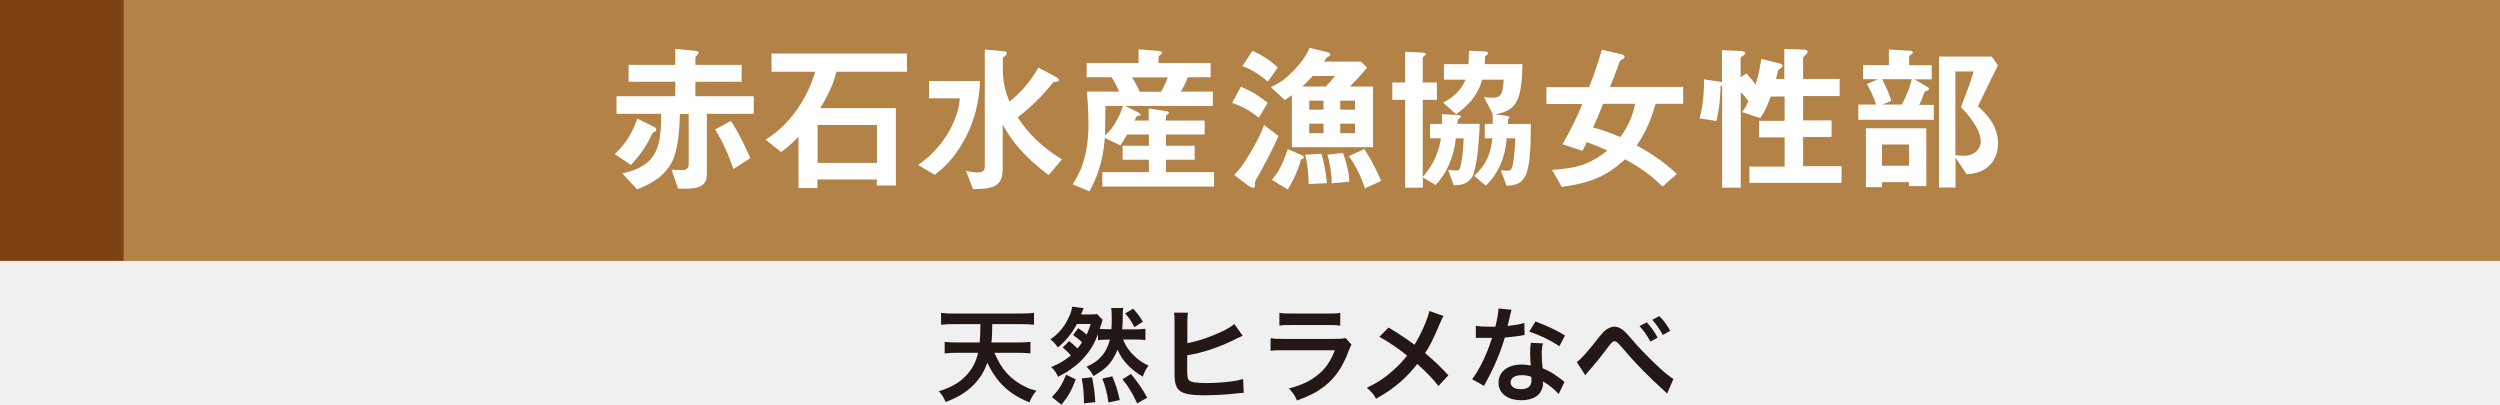
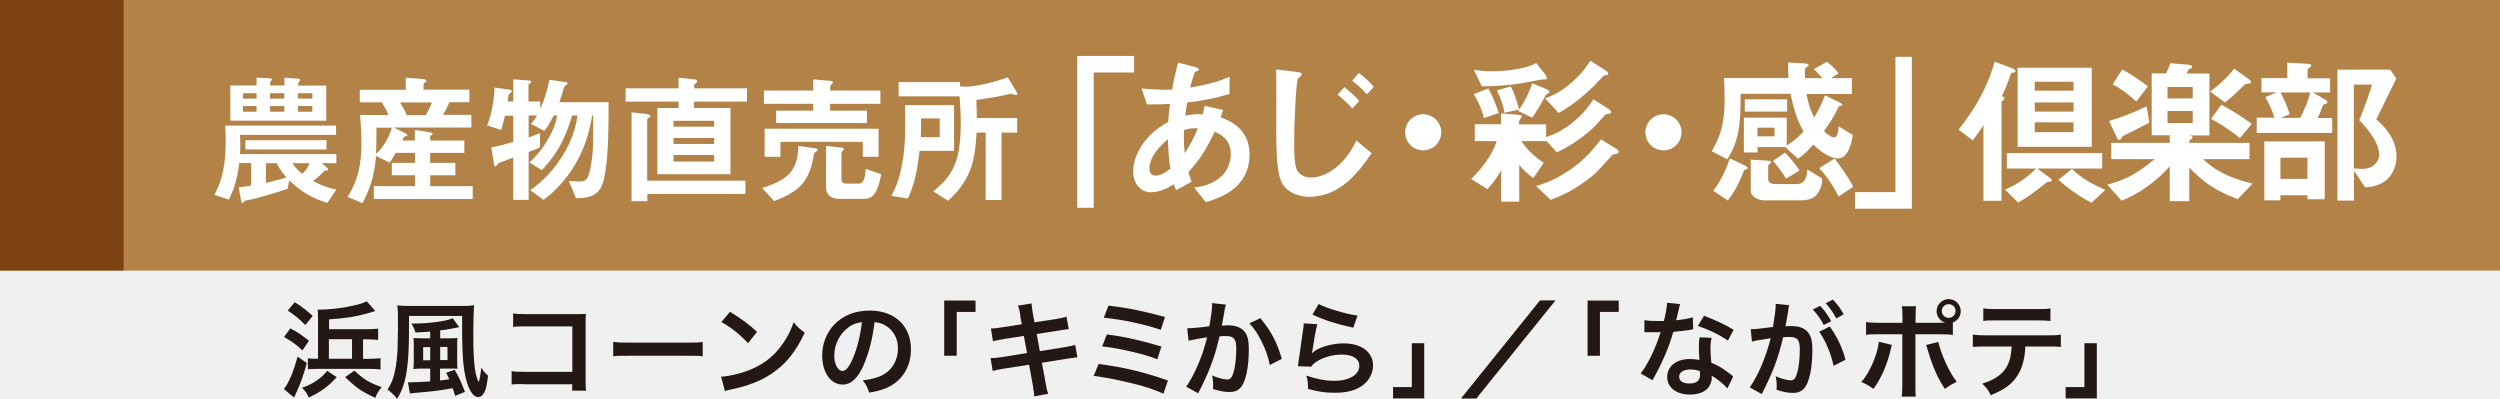
- <svg xmlns="http://www.w3.org/2000/svg" viewBox="0 0 167.6 27.13">
+ <svg xmlns="http://www.w3.org/2000/svg" viewBox="0 0 167.6 26.73">
  <defs>
    <style>
      .cls-1, .cls-2 {
        fill: #b28247;
      }

      .cls-3 {
        isolation: isolate;
      }

      .cls-4 {
        fill: #231815;
      }

      .cls-5 {
        fill: #fff;
      }

      .cls-2 {
        mix-blend-mode: multiply;
      }
    </style>
  </defs>
  <g class="cls-3">
    <g id="_レイヤー_2" data-name="レイヤー 2">
-       <g id="_テキスト1" data-name="テキスト1">
+       <g id="_レイヤー_1-2" data-name="レイヤー 1">
        <g>
          <g>
-             <rect class="cls-1" width="167.6" height="17.49" />
-             <rect class="cls-2" width="8.29" height="17.49" />
+             <rect class="cls-1" width="167.6" height="18.14" />
+             <rect class="cls-2" width="8.29" height="18.14" />
          </g>
          <g>
-             <path class="cls-4" d="M66.66,23.65c.3.65.53,1.04.86,1.39.35.38.8.7,1.28.92.22.11.36.15.68.23-.23.29-.33.45-.47.78-1.35-.53-2.21-1.35-2.82-2.66-.22.64-.53,1.12-1.01,1.58-.49.46-.97.75-1.78,1.06-.15-.33-.27-.52-.46-.72.94-.3,1.49-.64,1.96-1.2.34-.41.54-.81.67-1.38h-1.36c-.31,0-.6.01-.88.04v-.77c.25.03.53.04.88.04h1.47q.04-.46.05-1.23h-1.74c-.36,0-.65.01-.9.04v-.8c.23.04.55.05.9.05h4.42c.34,0,.66-.01.91-.05v.8c-.27-.03-.54-.04-.9-.04h-1.9c-.01.74-.01.86-.05,1.23h1.71c.34,0,.63-.01.9-.04v.77c-.29-.03-.56-.04-.89-.04h-1.53Z" />
-             <path class="cls-4" d="M71.66,22.85c.2.15.39.32.57.51.13-.15.19-.23.31-.41-.17-.17-.34-.3-.6-.49l.34-.46c.23.15.37.25.57.43.11-.22.16-.36.27-.71h-.92c-.33.62-.79,1.18-1.28,1.57-.16-.23-.29-.37-.5-.54.55-.38.93-.83,1.22-1.45.14-.29.2-.48.24-.74l.77.1c-.03.06-.04.08-.06.14q-.02.06-.06.15s0,.01-.05.13h.56c.22,0,.37,0,.5-.03l.38.39q-.04.1-.08.27c-.03.07-.06.17-.12.34.17.01.34.02.57.02h.22c.02-.29.02-.44.02-.72,0-.39,0-.5-.04-.7h.81c-.03.17-.03.25-.03.62,0,.23-.01.46-.04.81h.83c.3,0,.53-.01.73-.04v.76c-.22-.03-.43-.04-.73-.04h-.77c.18.45.4.77.77,1.12.31.29.52.43.94.63-.18.24-.26.39-.39.74-.82-.48-1.39-1.09-1.69-1.81-.15.37-.36.74-.58.99-.24.27-.56.51-1.04.78-.11-.23-.23-.39-.46-.62.52-.24.8-.45,1.09-.8.21-.27.37-.61.48-1.02h-.12c-.34,0-.44,0-.68.04v-.41c-.27.73-.6,1.23-1.12,1.77-.2.21-.52.46-.83.68-.18.12-.34.2-.73.41-.11-.26-.22-.43-.46-.65.62-.27.9-.44,1.32-.78-.15-.18-.37-.4-.55-.53l.43-.43ZM70.52,26.62c.46-.48.7-.86.95-1.5l.65.31c-.3.79-.5,1.13-.96,1.7l-.64-.51ZM72.67,27.04c-.01-.71-.05-1.14-.15-1.67l.69-.08c.12.6.17.92.22,1.67l-.76.08ZM74.31,26.98c-.09-.63-.2-1.06-.41-1.6l.67-.15c.24.58.36.95.5,1.59l-.76.16ZM76.24,27.05c-.35-.74-.55-1.08-.99-1.62l.57-.36c.54.67.76.99,1.09,1.59l-.68.39ZM75.98,20.7c.25.29.48.58.64.87l-.57.36c-.21-.41-.32-.57-.62-.92l.55-.32Z" />
-             <path class="cls-4" d="M79.59,23.01c.71-.14,1.38-.36,2.12-.69.52-.23.82-.41,1.04-.6l.56.79c-.14.06-.15.07-.33.15-.63.33-1.34.62-2,.83-.51.15-.69.2-1.39.33v.9s0,.01,0,.02v.1c0,.41.03.57.13.66.12.13.52.18,1.2.18.47,0,1.11-.04,1.62-.11.34-.04.49-.08.8-.16l.04.93c-.14,0-.19,0-.69.06-.56.06-1.44.1-1.96.1-.88,0-1.36-.09-1.63-.3-.2-.15-.3-.37-.34-.71-.01-.12-.02-.24-.02-.64v-3.25c0-.36,0-.46-.04-.64h.94c-.03.18-.04.33-.04.65v1.41Z" />
-             <path class="cls-4" d="M90.61,23.09c-.07.13-.11.22-.2.44-.37,1.03-.9,1.81-1.62,2.37-.5.38-.95.62-1.84.95-.15-.35-.24-.47-.54-.81.85-.22,1.41-.48,1.95-.92.52-.43.82-.86,1.13-1.64h-3.41c-.47,0-.64,0-.9.04v-.85c.27.04.42.05.91.05h3.33c.43,0,.57-.01.79-.06l.4.45ZM85.77,20.97c.23.04.38.05.82.05h2.44c.44,0,.59,0,.82-.05v.86c-.22-.03-.35-.04-.8-.04h-2.47c-.46,0-.59,0-.81.04v-.86Z" />
-             <path class="cls-4" d="M96.77,21.19c-.08.13-.11.19-.24.5-.44,1.04-.71,1.58-.99,1.98.59.5.95.84,1.56,1.49l-.67.72c-.36-.48-.78-.91-1.42-1.48-.3.4-.66.79-1.09,1.17-.5.44-.95.76-1.67,1.16-.19-.34-.3-.46-.62-.73.78-.38,1.26-.71,1.81-1.21.34-.3.62-.6.89-.95-.56-.46-1.23-.92-1.86-1.26l.62-.62c.51.3.81.5,1.16.74q.53.38.58.41c.45-.74.9-1.75.99-2.26l.95.33Z" />
-             <path class="cls-4" d="M101.33,20.76q-.04.13-.11.47c-.04.17-.07.31-.15.62.48-.05.85-.11,1.12-.2l.02.81c-.08,0-.09,0-.22.04-.25.04-.68.09-1.11.13-.2.7-.46,1.37-.77,2.03-.16.34-.22.47-.49.96q-.09.17-.13.25l-.8-.45c.24-.32.44-.64.68-1.12.27-.56.39-.85.66-1.65-.32,0-.36,0-.44,0-.09,0-.13,0-.28,0h-.37v-.81c.25.05.52.06.95.06.08,0,.2,0,.36,0,.12-.5.2-.92.21-1.22l.9.09ZM104.5,26.43c-.25-.3-.66-.63-1.07-.87,0,.06.02.11.02.14,0,.26-.12.56-.3.74-.24.25-.66.39-1.16.39-.92,0-1.53-.46-1.53-1.18s.62-1.21,1.51-1.21c.21,0,.36.01.65.06-.02-.32-.04-.6-.04-.81,0-.27.01-.48.05-.71l.81.04c-.07.26-.08.42-.08.71s.01.56.06.96c.51.22.58.26,1.11.64.11.07.13.1.25.19q.05.06.1.1l-.38.78ZM102.02,25.15c-.46,0-.75.19-.75.48s.25.46.69.46c.48,0,.71-.2.71-.59,0-.07-.01-.24-.01-.24-.25-.08-.41-.11-.63-.11ZM104.54,23.21c-.61-.41-1.23-.71-2.02-.98l.42-.68c.83.32,1.35.56,1.98.94l-.38.72Z" />
-             <path class="cls-4" d="M105.71,24.27c.29-.2.72-.68,1.53-1.72.18-.22.3-.35.43-.44.19-.14.38-.21.56-.21.21,0,.42.09.63.27.1.08.25.25.47.5.87,1.04,2.45,2.56,2.86,2.73l-.43.99c-.07-.08-.08-.1-.2-.2-.99-.89-1.93-1.84-2.72-2.78-.43-.5-.48-.53-.61-.53-.11,0-.18.06-.42.38-.54.72-.92,1.19-1.38,1.7-.08.1-.09.1-.15.2l-.57-.88ZM110.4,21.61c.3.33.5.6.73,1.03l-.49.26c-.23-.43-.43-.71-.73-1.04l.49-.25ZM111.48,22.46c-.21-.38-.44-.71-.71-1.02l.47-.25c.32.32.51.59.73.99l-.48.27Z" />
+             <path class="cls-4" d="M20.57,24.34c-.22.8-.41,1.32-.65,1.86-.08.16-.12.26-.13.29q-.05.09-.08.16l-.68-.57c.32-.38.64-1.14.92-2.17l.63.43ZM19.46,22.01c.59.32.69.4,1.25.83l-.43.65c-.5-.45-.69-.58-1.24-.9l.43-.58ZM19.76,20.26c.51.32.77.53,1.2.92l-.49.61c-.44-.44-.71-.66-1.18-.97l.47-.56ZM22.58,25.28c-.65.69-1.01.95-1.88,1.37-.13-.29-.22-.42-.45-.65.48-.18.69-.29,1-.5.28-.2.43-.34.69-.64l.64.43ZM24.77,24.05c.33,0,.55-.01.74-.04v.76c-.19-.03-.43-.04-.74-.04h-3.48c-.26,0-.46,0-.65.03v-.74c.18.03.34.03.55.03h.13v-2.52c0-.39,0-.59-.03-.77h.1c.65,0,1.57-.1,2.28-.27.43-.09.69-.18.92-.29l.57.65c-.08.03-.39.12-.49.15-.87.24-1.52.34-2.61.41v.66h2.54c.32,0,.57-.01.75-.04v.76c-.27-.03-.4-.04-.75-.04h-.26v1.31h.43ZM23.6,22.74h-1.55v1.31h1.55v-1.31ZM23.76,24.85c.34.31.5.45.8.64.33.2.55.29,1.03.46-.23.29-.31.41-.43.72-.9-.41-1.27-.66-2.02-1.39l.62-.43Z" />
+             <path class="cls-4" d="M27.42,21.87c0,1.29-.03,2-.11,2.67-.12.99-.31,1.59-.69,2.2-.1-.15-.12-.17-.29-.33-.21-.2-.22-.2-.35-.29.27-.41.4-.76.51-1.3.08-.39.13-.85.16-1.3,0-.2.03-1.18.03-1.55,0-.99,0-1.23-.05-1.5.24.03.47.04.83.04h3.53c.35,0,.58-.01.8-.04-.04.36-.06,1.07-.06,1.91,0,1.13.04,1.93.12,2.42.07.4.15.67.24.82.08-.23.13-.5.17-.97.17.25.27.38.46.53-.07.6-.13.88-.24,1.1-.11.23-.25.34-.42.34-.22,0-.41-.18-.59-.55-.2-.42-.33-.97-.41-1.74-.05-.53-.08-1.41-.08-2.25q0-.28,0-.9h-3.56v.69ZM28.84,22.23c-.39.03-.55.04-.99.06-.07-.25-.14-.4-.27-.6h.14c1.06,0,2.3-.17,2.63-.36l.44.61s-.04,0-.09.01c-.03,0-.22.04-.59.11-.17.04-.22.04-.6.09v.53h.62c.27,0,.42,0,.54-.02-.02.15-.02.24-.02.53v1.05c0,.25,0,.37.02.48-.13-.01-.21-.01-.46-.01h-.71v.8c.2-.02.31-.04.62-.08q-.03-.07-.09-.2c-.05-.11-.07-.15-.12-.24l.57-.2c.27.46.44.82.69,1.48l-.66.27c-.07-.25-.11-.38-.17-.52-.68.14-1.24.21-2.3.3-.27.02-.46.04-.56.06l-.13-.75c.06,0,.12,0,.19,0,.25,0,.83-.03,1.3-.06v-.86h-.57c-.17,0-.32,0-.56.03.02-.17.03-.33.03-.55v-.99c0-.22,0-.38-.02-.54.13.01.29.02.55.02h.57v-.46ZM28.37,23.27v.88h.47v-.88h-.47ZM30,24.14v-.88h-.49v.88h.49Z" />
+             <path class="cls-4" d="M35.16,25.75c-.48,0-.65,0-.86.03v-.9c.26.04.38.05.88.05h3.19v-3.05h-3.07c-.5,0-.64,0-.9.04v-.91c.26.04.39.05.9.05h3.37q.36,0,.61-.01c-.02.19-.02.26-.02.58v3.84c0,.35,0,.55.04.72h-.94v-.43h-3.19Z" />
+             <path class="cls-4" d="M41.12,22.92c.31.04.44.05,1.13.05h3.73c.69,0,.83,0,1.13-.05v.97c-.28-.04-.36-.04-1.14-.04h-3.72c-.79,0-.86,0-1.14.04v-.97Z" />
+             <path class="cls-4" d="M48.35,25.25c.6-.03,1.44-.24,2.07-.52.88-.38,1.53-.92,2.08-1.72.31-.45.5-.83.71-1.4.27.33.38.43.74.69-.6,1.28-1.26,2.11-2.22,2.75-.71.48-1.58.82-2.67,1.05-.28.06-.3.06-.46.12l-.26-.97ZM48.94,20.9c.83.52,1.27.84,1.81,1.35l-.6.76c-.56-.6-1.13-1.06-1.79-1.42l.58-.69Z" />
+             <path class="cls-4" d="M57.91,24.46c-.4.9-.85,1.32-1.42,1.32-.8,0-1.37-.81-1.37-1.94,0-.77.27-1.49.77-2.04.59-.64,1.42-.98,2.41-.98,1.68,0,2.77,1.02,2.77,2.6,0,1.21-.63,2.18-1.7,2.61-.34.14-.61.21-1.1.29-.12-.37-.2-.53-.43-.82.64-.08,1.06-.2,1.39-.39.61-.34.97-1,.97-1.75,0-.67-.3-1.22-.86-1.55-.22-.13-.4-.18-.71-.21-.13,1.1-.38,2.07-.73,2.86ZM56.88,21.95c-.59.42-.95,1.14-.95,1.89,0,.57.24,1.03.55,1.03.23,0,.47-.29.72-.9.27-.63.5-1.58.58-2.37-.36.04-.62.14-.9.34Z" />
+             <path class="cls-4" d="M63.3,23.86v-3.71h2.1v.76h-1.26v2.94h-.83Z" />
+             <path class="cls-4" d="M68.41,21.15c-.06-.34-.09-.46-.17-.66l.92-.15c0,.18.04.39.08.66l.11.61,1.48-.23c.34-.06.49-.09.67-.15l.15.84q-.19.01-.67.09l-1.48.23.21,1.15,1.64-.26c.29-.05.54-.1.73-.16l.15.84c-.15,0-.17,0-.32.04-.04,0-.08,0-.11.01-.05,0-.14.02-.28.04l-1.67.27.25,1.36c.08.46.09.48.17.72l-.94.17c0-.21-.04-.41-.09-.74l-.25-1.38-1.73.27c-.34.06-.46.08-.71.15l-.14-.86c.24,0,.44-.02.74-.07l1.7-.27-.21-1.15-1.3.2c-.32.06-.58.1-.77.16l-.14-.86c.25,0,.48-.03.77-.08l1.3-.2-.11-.6Z" />
+             <path class="cls-4" d="M73.65,24.4c1.7.22,3.02.54,4.65,1.11l-.3.88c-.73-.32-1.37-.53-2.48-.78-.86-.2-1.44-.31-2.2-.41l.33-.8ZM74.21,22.42c1.12.14,2.24.39,3.65.81l-.27.86c-.55-.22-1.05-.36-1.93-.56-.6-.14-1.05-.22-1.77-.31l.32-.81ZM74.31,20.49c1.35.16,2.23.34,3.79.76l-.28.86c-1.16-.39-2.59-.69-3.82-.81l.31-.81Z" />
+             <path class="cls-4" d="M82.18,20.44c-.02.06-.04.14-.06.22-.01.09-.02.13-.04.24q-.02.15-.12.67c-.03.15-.03.17-.05.26.2-.01.3-.02.44-.02.46,0,.8.13,1.04.37.24.27.33.6.33,1.24,0,1.21-.2,2.16-.54,2.55-.2.23-.41.31-.78.31-.32,0-.61-.06-1.08-.2,0-.14.01-.24.01-.31,0-.18-.01-.32-.07-.6.38.17.78.27,1.02.27.2,0,.31-.13.42-.48.11-.36.18-1,.18-1.6,0-.64-.16-.83-.71-.83-.14,0-.24,0-.41.02-.21.85-.27,1.06-.43,1.52-.24.7-.43,1.15-.84,1.97q-.04.07-.11.21s-.02.05-.05.12l-.81-.45c.21-.28.49-.78.73-1.32.3-.69.4-.98.68-1.98-.36.04-1.02.16-1.25.22l-.09-.83c.26,0,1.11-.08,1.49-.14.13-.76.18-1.18.18-1.42v-.13l.91.1ZM84.49,21.33c.7.82,1.14,1.65,1.44,2.73l-.8.41c-.13-.6-.29-1.06-.56-1.59-.25-.52-.48-.84-.81-1.2l.72-.35Z" />
+             <path class="cls-4" d="M88.31,21.75c-.11.39-.22,1.04-.32,1.72q-.01.1-.04.2h.01c.41-.38,1.28-.65,2.12-.65,1.19,0,1.97.59,1.97,1.48,0,.51-.27,1.03-.72,1.35-.46.33-1.04.48-1.85.48-.6,0-.99-.05-1.79-.25,0-.43-.02-.57-.11-.9.69.24,1.29.35,1.88.35.99,0,1.67-.41,1.67-1.01,0-.47-.44-.75-1.18-.75-.62,0-1.28.19-1.74.51-.13.09-.17.13-.32.3l-.88-.03c.02-.13.02-.15.06-.42.06-.43.17-1.21.29-2.04.03-.17.04-.25.04-.41l.88.05ZM88.4,20.38c.48.27,1.82.67,2.61.78l-.29.81c-1.2-.27-1.93-.5-2.73-.88l.41-.71Z" />
+             <path class="cls-4" d="M95.48,23v3.71h-2.09v-.76h1.26v-2.94h.83Z" />
+             <path class="cls-4" d="M104.28,20.14l-5.31,6.58h-1.03l5.3-6.58h1.04Z" />
+             <path class="cls-4" d="M106.43,23.86v-3.71h2.09v.76h-1.26v2.94h-.83Z" />
+             <path class="cls-4" d="M112.63,20.38q-.04.13-.11.47c-.04.17-.07.31-.15.62.48-.05.85-.11,1.12-.2l.02.81c-.08,0-.09,0-.22.04-.25.04-.68.09-1.11.13-.2.7-.46,1.37-.77,2.03-.16.34-.22.47-.49.96q-.09.17-.13.25l-.8-.45c.24-.32.44-.64.68-1.12.27-.56.39-.85.66-1.65-.32,0-.36,0-.44,0-.09,0-.13,0-.28,0h-.37v-.81c.25.05.52.06.95.06.08,0,.2,0,.36,0,.12-.5.2-.92.21-1.22l.9.09ZM115.81,26.05c-.25-.3-.66-.63-1.07-.87,0,.06.02.11.02.14,0,.26-.12.56-.3.74-.24.25-.66.39-1.16.39-.92,0-1.53-.46-1.53-1.18s.62-1.2,1.51-1.2c.21,0,.36.01.65.06-.02-.32-.04-.6-.04-.81,0-.27.01-.48.05-.71l.81.04c-.07.26-.08.42-.08.71s.01.56.06.96c.51.22.58.26,1.11.64.11.07.13.1.25.19q.05.06.1.1l-.38.78ZM113.32,24.77c-.46,0-.75.19-.75.48s.25.46.69.46c.48,0,.71-.2.71-.59,0-.07-.01-.24-.01-.24-.25-.08-.41-.11-.63-.11ZM115.84,22.83c-.61-.41-1.23-.71-2.02-.98l.42-.68c.83.32,1.35.56,1.98.94l-.38.72Z" />
+             <path class="cls-4" d="M119.89,20.79c-.04.2-.08.49-.15.87q-.02.12-.04.21c.21,0,.31-.01.43-.01.46,0,.81.13,1.04.37.24.27.33.6.33,1.24,0,1.2-.2,2.16-.54,2.55-.2.23-.41.32-.78.32-.32,0-.61-.06-1.08-.21,0-.13.01-.24.01-.31,0-.18-.01-.32-.07-.6.38.17.78.28,1.02.28.2,0,.31-.13.42-.48.11-.36.18-1,.18-1.6,0-.64-.16-.83-.7-.83-.15,0-.26,0-.42.02-.34,1.44-.66,2.28-1.43,3.81l-.81-.45c.54-.74,1.08-2,1.41-3.3q-.11.01-.33.06l-.64.1c-.11.02-.19.04-.29.07l-.08-.83c.31,0,.68-.04,1.49-.15.13-.78.18-1.18.18-1.42v-.13l.91.09c-.02.06-.04.15-.05.22l-.02.09ZM122.02,20.5c.31.33.5.6.74,1.03l-.49.26c-.23-.43-.43-.71-.74-1.04l.49-.25ZM122.67,21.89c.48.67.85,1.42,1.05,2.23l-.8.4c-.14-.74-.57-1.76-.96-2.28l.71-.35ZM123.11,21.35c-.21-.39-.44-.71-.71-1.02l.47-.25c.31.32.51.59.73.99l-.48.27Z" />
+             <path class="cls-4" d="M126.83,23.13s-.02.08-.03.1c0,.01-.01.06-.03.12-.22,1.03-.66,2.04-1.18,2.72-.33-.24-.48-.32-.81-.46.54-.58,1.09-1.83,1.18-2.7l.86.21ZM130.02,21.63c.15,0,.22,0,.38,0-.34-.11-.57-.41-.57-.77,0-.44.37-.81.81-.81s.81.36.81.81c0,.34-.21.64-.53.76v.83c-.23-.03-.34-.04-.89-.04h-1.62v3.4c0,.38,0,.6.03.78h-.95c.03-.19.04-.4.04-.79v-3.39h-1.55c-.54,0-.65,0-.88.04v-.86c.25.04.38.05.9.05h1.54v-.39c0-.4-.01-.55-.04-.72h.95c-.02.19-.03.29-.03.74v.37h1.6ZM129.94,22.92c.22.91.78,2.12,1.24,2.67-.36.18-.49.26-.8.48-.51-.78-.82-1.51-1.15-2.62-.06-.19-.06-.22-.11-.32l.83-.21ZM130.18,20.85c0,.25.2.46.46.46s.46-.21.46-.46-.2-.46-.46-.46-.46.2-.46.46Z" />
+             <path class="cls-4" d="M135.78,23.23c-.04.81-.19,1.39-.49,1.88-.37.62-.88,1-1.83,1.38-.18-.36-.27-.48-.57-.77.84-.26,1.37-.63,1.66-1.17.18-.32.29-.78.31-1.32h-1.71c-.48,0-.64,0-.89.03v-.83c.27.04.42.05.9.05h4.1c.48,0,.64,0,.9-.05v.83c-.25-.03-.41-.03-.89-.03h-1.5ZM132.97,20.67c.26.04.4.05.9.05h2.69c.51,0,.64,0,.9-.05v.85c-.23-.03-.4-.04-.89-.04h-2.72c-.49,0-.66,0-.89.04v-.85Z" />
+             <path class="cls-4" d="M140.57,23v3.71h-2.09v-.76h1.26v-2.94h.83Z" />
          </g>
          <g>
-             <path class="cls-5" d="M43.87,8.84c-.12.06-.13.09-.15.12-.39.87-.88,1.52-1.42,2.1l-1.09-.73c.85-.78,1.24-1.61,1.52-2.37l1.13.55c.06.03.14.09.14.17,0,.08-.05.13-.13.16ZM47.39,7.64v4.03c0,.72-.42.98-1.44.98h-.49l-.44-1.28c.36.03.61.04.72.04.24,0,.43-.13.43-.38v-3.39h-.59c-.02.78-.08,2.07-.41,2.94-.41,1.07-1.39,1.73-2.47,2.11l-.98-1.07c2.48-.52,2.58-1.95,2.61-3.99h-3v-1.18h3.94v-.97h-3.13v-1.13h3.13v-1.07l1.31.12c.2.02.25.06.25.13,0,.05-.02.09-.05.12-.09.09-.16.16-.16.21v.49h3.1v1.13h-3.1v.97h3.91v1.18h-3.15ZM49.17,11.33c-.37-1.07-.73-1.84-1.23-2.65l1.06-.57c.52.79.93,1.63,1.3,2.49l-1.13.73Z" />
-             <path class="cls-5" d="M56.07,4.83c-.13.5-.31,1.14-1.08,2.42h5.07v5.19h-1.28v-.41h-3.98v.58h-1.27v-3.45c-.52.55-.84.8-1.17,1.03l-1.04-.83c1.63-.97,2.81-2.77,3.33-4.55h-2.93v-1.22h9.08v1.22h-4.73ZM58.79,8.38h-3.98v2.54h3.98v-2.54Z" />
-             <path class="cls-5" d="M64.67,9.33c-.75,1.42-1.59,2.07-2.01,2.39l-1.11-.66c.46-.33,1.4-1.02,2.13-2.36.55-1.01.64-1.75.67-2.11h-2.07v-1.16h3.42c-.03.68-.1,2.15-1.02,3.9ZM70.3,11.74c-.75-.58-2.14-1.64-3.08-3.39v2.96c0,1.18-.6,1.36-1.99,1.37l-.47-1.23c.17.04.45.11.78.11.26,0,.48-.09.48-.37V3.32l1.12.1c.25.02.36.03.36.16,0,.07-.03.09-.13.18-.11.09-.14.11-.14.15v.82c0,.88.24,1.57.44,2.08.69-.52,1.43-1.36,1.94-2.28l1.07.57c.22.12.31.18.31.27s-.09.1-.11.1c-.21.02-.23.02-.28.06-.7.88-1.48,1.65-2.37,2.33.67,1.07,1.61,1.99,2.96,2.83l-.88,1.04Z" />
-             <path class="cls-5" d="M73.9,12.51v-.97h3.12v-.83h-1.76v-.94h1.76v-.75h-1.46c-.13.23-.27.46-.45.73l-1.04-.5c-.14,1.73-.56,2.67-1.03,3.58l-1.13-.47c.39-.62,1.06-1.72,1.06-4.01,0-.18,0-1-.1-2.21h2.15c-.16-.39-.3-.66-.5-.96h-1.67v-.95h3.48v-.92l1.31.1c.05,0,.26.02.26.14,0,.05-.06.1-.1.12s-.13.1-.13.18v.38h3.49v.95h-1.53c-.15.4-.29.67-.47.96h2.15v.96h-5.88l.85.42c.14.08.18.12.18.16,0,.02,0,.04-.01.04-.02.03-.18.05-.22.07-.03.01-.05.04-.17.29h.95v-.81l1.1.17c.11.02.25.04.25.13,0,.04-.05.08-.09.1-.02.01-.1.06-.1.12v.29h2.59v.94h-2.59v.75h1.92v.94h-1.92v.83h3.22v.97h-7.51ZM74.11,7.1c-.01,1.11-.02,1.54-.03,1.98.57-.48,1.01-1.33,1.2-1.98h-1.16ZM75.89,5.19c.19.3.36.58.51.96h1.43c.09-.14.26-.42.46-.96h-2.4Z" />
-             <path class="cls-5" d="M84.39,7.89c-.41-.33-.99-.73-1.79-.99l.59-1.09c.68.3,1.16.56,1.79,1.09l-.59.99ZM84.25,11.95c-.12.21-.12.25-.12.52,0,.06-.01.12-.11.12-.13,0-.27-.1-.42-.21l-.86-.65c.31-.33.53-.56,1.06-1.45.59-1,.78-1.45.94-1.9l.97.74c-.43.97-.93,1.91-1.45,2.83ZM84.99,5.47c-.8-.69-1.34-.91-1.7-1.04l.68-1.03c.74.36,1.1.59,1.7,1.12l-.68.96ZM86.61,9.87v-3.49c-.19.14-.26.19-.47.33l-.95-.87c.44-.21.9-.41,1.65-1.23.58-.62.76-1,.96-1.4l1.09.26s.29.06.29.18c0,.03-.01.06-.04.09s-.18.1-.2.12c-.01.01-.16.25-.17.27h2.47l.41.4c-.5.6-.85.97-1.15,1.27h1.55v4.07h-5.42ZM87.21,10.7c-.1.47-.4,1.2-.87,2.01l-1.07-.65c.45-.56.7-.99,1.06-2.06l.89.38s.19.08.19.17c0,.09-.14.13-.2.14ZM88.01,5.09c-.28.3-.44.46-.7.71h1.57c.24-.24.42-.45.62-.71h-1.5ZM87.73,12.34c0-.28-.02-1.17-.23-1.97l1.09-.06c.24.76.32,1.54.36,1.97l-1.22.06ZM88.73,6.75h-.96v.6h.96v-.6ZM88.73,8.29h-.96v.64h.96v-.64ZM89.27,12.29c.02-.47-.08-1.26-.28-1.92l1.04-.12c.24.62.39,1.27.44,1.93l-1.21.11ZM90.84,6.75h-.99v.6h.99v-.6ZM90.84,8.29h-.99v.64h.99v-.64ZM91.51,12.63c-.24-.72-.58-1.46-1.08-2.16l1.03-.48c.44.65.83,1.42,1.13,2.14l-1.09.5Z" />
-             <path class="cls-5" d="M98.82,11.59c-.28.8-.95.82-1.36.83l-.38-1.03c.16.03.4.04.56.04.13,0,.22,0,.3-.42.12-.52.17-1.2.18-1.73h-.52c-.13,1.25-.62,2.35-1.35,3.12l-.86-.5v.68h-1.19v-5.89h-.86v-1.16h.86v-2.06l1.12.05c.12.01.28.02.28.12,0,.03-.07.08-.1.1-.08.05-.12.1-.12.15v1.64h.95v1.16h-.95v5.18c.37-.44,1.02-1.25,1.22-2.6h-.73v-.96h.79c.01-.14.02-.23.02-.36s-.01-.23-.02-.3l1.03.06c.16.01.25.02.25.11,0,.03-.04.06-.16.16-.04.04-.05.08-.08.32h1.5c-.02.47-.09,2.38-.4,3.28ZM101,12.45l-.39-1.03c.16.01.28.02.39.02.26,0,.33-.02.41-.38.1-.47.16-1.11.17-1.79h-.57c-.1,1.26-.52,2.31-1.4,3.18l-.78-.66c.86-.79,1.12-1.58,1.22-2.52h-.51v-.96h.53c.01-.37,0-.51-.01-.66h.02s-.59-1.13-.59-1.13c.47.03.53.03.6.03.52,0,.66-.22.72-1.21h-1.46c-.15.69-.6,1.51-1.73,2.32l-.87-.78c1.06-.54,1.36-1.22,1.5-1.54h-1.45v-1.04h1.64c.03-.34.03-.54.04-.9l.96.04c.1,0,.33.02.33.13,0,.04-.01.05-.14.15-.08.06-.08.08-.08.24,0,.1,0,.21-.01.34h2.52c-.03,2.65-.51,3.11-1.83,3.37l.75.09s.22.03.22.1c0,.04-.05.09-.1.14,0,.09-.01.26-.01.31h1.54c-.01,3.59-.32,4.09-1.64,4.14Z" />
-             <path class="cls-5" d="M110.99,6.96c-.42,1.54-.97,2.35-1.26,2.79.79.44,1.67.97,2.69,1.91l-.97.85c-.79-.78-1.41-1.23-2.5-1.83-1.27,1.15-2.34,1.59-4.25,1.85l-.65-1.14c1.57-.11,2.48-.32,3.71-1.3-.6-.27-.92-.4-1.4-.56-.04.14-.09.28-.28.58l-1.33-.44c.57-.99,1-1.88,1.33-2.7h-2.41v-1.13h2.87c.34-.91.58-1.58.85-2.51l1.39.33c.06.01.13.1.13.16,0,.03-.02.09-.1.13-.18.09-.19.1-.27.3-.32.91-.47,1.24-.61,1.58h4.91v1.13h-1.85ZM107.47,6.96c-.21.55-.34.86-.67,1.59.54.14.98.27,1.82.64.59-.78.84-1.49,1-2.23h-2.16Z" />
-             <path class="cls-5" d="M117.28,12.29v-1.12h2.36v-1.96h-1.71v-1.11h1.71v-1.63h-.93c-.13.36-.37.99-.7,1.45l-1.23-.41c.17-.18.32-.49.43-.7-.05-.1-.25-.42-.51-.61v6.38h-1.25v-6.87s-.03.03-.1.06c-.02.62-.05,1.34-.28,2.34l-1.13-.17c.1-.38.3-1.16.3-2.62l1.01.15c.14.02.15.03.19.06v-2.17l1.15.05c.25.01.4.04.4.15,0,.1-.08.15-.15.19-.1.06-.15.11-.15.17v1.25l.39-.24c.2.21.45.5.61.74.17-.52.26-.9.39-1.72l1.13.28c.2.05.29.08.29.19,0,.05-.04.11-.12.15-.06.04-.11.08-.15.12-.05.1-.14.52-.17.6h.56v-2.01l1.17.04c.3.01.39.04.39.14s-.07.16-.14.23-.16.14-.16.19v1.41h2.45v1.15h-2.45v1.63h1.91v1.11h-1.91v1.96h2.58v1.12h-6.21Z" />
-             <path class="cls-5" d="M124.58,8.01v-1h1.19c-.18-.57-.41-1.02-.61-1.38l.75-.32h-1.01v-.95h1.73v-1.04l1.43.08c.12.01.17.03.17.12,0,.05-.02.08-.08.11-.15.11-.16.12-.16.16v.58h1.51v.95h-1.15l.85.5c.09.05.12.1.12.14,0,.06-.05.1-.11.12-.15.04-.17.05-.22.16-.16.48-.27.68-.33.79h.98v1h-5.06ZM127.98,12.48v-.27h-1.81v.34h-1.08v-3.95h4.05v3.88h-1.16ZM126.17,5.3c.31.58.48,1.01.62,1.46l-.59.25h1.3c.3-.59.54-1.14.66-1.7h-1.99ZM127.98,9.69h-1.81v1.42h1.81v-1.42ZM131.84,11.67l-.74-1.1v2h-1.11V3.79h3.54l.41.59c-.84,1.72-.94,1.92-1.34,2.74.46.42,1.35,1.23,1.35,2.5,0,.86-.48,2-2.11,2.06ZM131.46,7.18c.19-.47.58-1.49.86-2.39h-1.23v5.62c.18.02.49.03.58.03.73,0,1.12-.5,1.12-.95,0-.9-.99-1.96-1.34-2.32Z" />
+             <path class="cls-5" d="M21.93,13.6c-.81-.26-1.58-.59-2.54-1.51l-.11.57c-.78.27-2.06.62-2.16.65-.11.03-.65.14-.66.14-.04,0-.17.16-.21.16-.07,0-.08-.11-.09-.18l-.16-.87c.23-.02.37-.04.84-.12v-1.51h-.8c-.17,1.31-.42,1.89-.7,2.45l-.97-.31c.32-.62.76-1.49.76-3.61,0-.21,0-.44-.03-1.04h7.43v.62h-6.44c0,.19.02.34.02.61,0,.3,0,.5-.02.68h6.46v.61h-.98l.3.25c.06.05.13.11.13.17,0,.07-.05.07-.15.07q-.09,0-.19.11c-.2.22-.43.41-.67.6.56.29.96.45,1.56.57l-.6.89ZM15.44,8.08v-2.35h1.76v-.53l.85.05c.07,0,.18,0,.18.1,0,.03-.12.14-.12.18v.2h.96v-.52l.88.06c.09,0,.18.02.18.09,0,.04-.14.18-.14.22v.16h1.88v2.35h-6.42ZM17.2,6.25h-.91v.36h.91v-.36ZM17.2,7.11h-.91v.38h.91v-.38ZM16.45,10.02v-.62h5.44v.62h-5.44ZM18.55,10.94h-.72v1.32c.4-.1.91-.21,1.37-.37-.27-.3-.45-.55-.65-.95ZM19.06,6.25h-.96v.36h.96v-.36ZM19.06,7.11h-.96v.38h.96v-.38ZM19.6,10.94c.2.29.36.47.66.71.22-.19.4-.46.5-.71h-1.16ZM20.94,6.25h-.96v.36h.96v-.36ZM20.94,7.11h-.96v.38h.96v-.38Z" />
+             <path class="cls-5" d="M25.06,13.34v-.86h2.76v-.73h-1.55v-.83h1.55v-.67h-1.29c-.11.2-.24.41-.4.65l-.92-.44c-.12,1.53-.5,2.36-.91,3.16l-1-.42c.34-.55.93-1.52.93-3.54,0-.16,0-.89-.09-1.95h1.9c-.14-.34-.27-.58-.44-.85h-1.48v-.84h3.08v-.81l1.16.09s.23.02.23.12c0,.05-.06.08-.09.1-.03.02-.11.09-.11.16v.33h3.08v.84h-1.35c-.13.35-.26.59-.42.85h1.9v.85h-5.2l.75.37c.12.07.16.1.16.14,0,.02,0,.04,0,.04-.02.03-.16.05-.19.06-.03,0-.05.04-.15.26h.84v-.71l.97.15c.09.02.22.04.22.12,0,.04-.05.07-.08.08-.02,0-.08.06-.08.1v.26h2.29v.83h-2.29v.67h1.69v.83h-1.69v.73h2.85v.86h-6.64ZM25.24,8.56c0,.98-.02,1.36-.03,1.75.5-.43.9-1.17,1.06-1.75h-1.03ZM26.82,6.87c.17.27.31.51.45.85h1.27c.08-.12.23-.37.41-.85h-2.12Z" />
+             <path class="cls-5" d="M40.52,11.89c-.22.94-.56,1.39-1.9,1.4l-.49-1.16c.32.03.67.04.74.04.42,0,.56-.16.71-.91.21-1.01.2-1.89.18-3.52h-.06c-.16.94-.62,3.66-3.26,5.66l-.89-.65c.45-.32,1.3-.96,2.09-2.19.83-1.28.99-2.29,1.08-2.82h-.36c-.5,1.73-1.17,2.76-2.04,3.67l-.82-.52c.38-.37.79-.76,1.29-1.65.39-.69.48-1.06.57-1.5h-.24c-.3.62-.49.86-.63,1.03l-.89-.46c.19-.22.29-.36.4-.57h-.56v1.47c.23-.08.44-.15.77-.29l-.02.97c-.25.11-.34.15-.75.3v3.21h-1.03v-2.84c-.29.12-.69.27-.74.28-.09.02-.15.06-.25.1-.07.09-.16.22-.21.22-.07,0-.08-.06-.09-.14l-.18-1.13c.53-.11.86-.2,1.47-.38v-1.75h-.56c-.11.47-.16.67-.25.95l-.94-.3c.22-.59.43-1.3.5-2.54l1.03.14c.06,0,.12.05.12.1,0,.02,0,.06-.06.1-.12.09-.13.09-.15.14,0,.02-.06.39-.07.45h.38v-1.48l1.1.08s.1.02.1.08-.05.09-.08.11c-.05.02-.1.06-.1.1v1.11h.79v.49c.21-.47.42-.98.61-1.94l1.13.16s.09.04.09.08c0,.05-.06.1-.1.12-.11.08-.12.09-.16.21-.09.33-.13.5-.29.93h3.3c0,1.5,0,3.83-.3,5.06Z" />
+             <path class="cls-5" d="M46.53,6.81v.43h2.44v4.44h-4.9v-4.44h1.42v-.43h-3.55v-.89h3.55v-.71l.97.1c.11,0,.27.02.27.15,0,.02,0,.06-.05.1-.02.02-.12.09-.14.11v.25h3.54v.89h-3.54ZM43.4,13v.49h-1.06v-5.96l.91.1c.1,0,.36.06.36.15,0,.04-.03.06-.08.09-.11.08-.14.1-.14.14v4.1h6.58v.89h-6.58ZM47.88,8.1h-2.73v.39h2.73v-.39ZM47.88,9.25h-2.73v.4h2.73v-.4ZM47.88,10.39h-2.73v.44h2.73v-.44Z" />
+             <path class="cls-5" d="M54.71,10.17c-.12.06-.13.1-.14.16-.28,1.69-.82,2.46-2.68,3.15l-.79-.88c1.78-.55,2.39-1.21,2.42-2.82l1.17.17c.08,0,.13.05.13.1s-.07.09-.11.1ZM55.65,6.96v.46h2.47v.83h-6.09v-.83h2.49v-.46h-3.31v-.89h3.31v-.75l1.2.11c.07,0,.12.05.12.1,0,.03-.04.07-.06.09-.08.09-.12.12-.12.17v.28h3.36v.89h-3.36ZM57.84,10.51v-1h-5.52v1h-1.06v-1.88h7.64v1.88h-1.06ZM57.88,13.33h-1.63c-.48,0-.87-.23-.87-.74v-2.81l1.08.12c.07,0,.11.05.11.1s-.03.08-.1.13c-.02.02-.06.06-.06.09v1.71c0,.29.08.38.38.38h.72c.3,0,.46-.11.53-.98l1.04.35c-.29,1.5-.67,1.65-1.22,1.65Z" />
+             <path class="cls-5" d="M61.65,10.1c-.2,1.82-.49,2.55-.78,3.21l-1.12-.18c.78-1.31.93-3.35.93-4.32v-1.76h3.28v3.06h-2.3ZM68.12,6.37c-.06,0-.29-.08-.35-.08-.07,0-.5.11-.6.13-.1.02-1,.19-1.71.28.02.58.03,1.05.03,1.21h2.7v.98h-1.05v4.52h-1.06v-4.52h-.61c-.1,1.51-.18,3.02-1.91,4.57l-.99-.63c1.24-1.03,1.84-1.88,1.84-4.61,0-.68-.04-1.16-.08-1.76h-4.09v-.96h4.12v.28c.14.02.28.03.42.03.55,0,1.72-.24,2.78-.63l.6.99s.04.1.04.12c0,.07-.03.08-.08.08ZM63,7.94h-1.25c0,.67,0,.75-.02,1.26h1.27v-1.26Z" />
+             <path class="cls-5" d="M73.32,4.86v9.07h-1.1V3.75h3.81v1.11h-2.71Z" />
+             <path class="cls-5" d="M80.84,13.56l-.79-.99c.44-.05,1.22-.17,1.84-.76.39-.37.62-.89.62-1.49,0-1.03-.78-1.36-1.08-1.49-.54,1.13-.95,1.83-1.76,2.71.08.26.1.3.21.65l-1.03.56c-.08-.16-.09-.19-.15-.4-.29.18-.88.54-1.54.54s-1.19-.53-1.19-1.4c0-.73.4-2.24,2.35-3.32.02-.42.05-.69.11-1.2-.68.03-.96.03-1.54.03l-.36-1.07c.39.04,1.26.11,2.05.08.13-.76.23-1.16.4-1.82l1.12.3c.27.08.27.13.27.16,0,.1-.13.13-.25.16-.12.27-.2.58-.33,1.06,1.41-.24,2.01-.46,2.64-.72v1.15c-1.03.3-1.71.44-2.84.57-.06.4-.08.45-.13.88.46-.09.7-.1,1.17-.09.05-.22.09-.36.13-.56l1.24.27-.17.5c1.21.41,1.94,1.21,1.94,2.48,0,2.37-2.19,2.98-2.93,3.2ZM78.3,9.33c-.97.81-1.24,1.49-1.24,1.93s.21.51.4.51c.42,0,.76-.28,1-.46-.11-.76-.14-1.22-.16-1.97ZM79.37,8.72c-.02.81.02,1.21.05,1.55.42-.64.64-1.07.88-1.67-.38-.01-.58.01-.94.12Z" />
+             <path class="cls-5" d="M87.82,13.2c-.75,0-1.28-.28-1.58-.55-.45-.42-.68-1.1-.68-3.72,0-.61.01-3.6,0-4.27l1.38.16s.33.03.33.15c0,.1-.18.23-.25.29-.12.13-.26,2.88-.26,4.22,0,1.55.11,1.84.26,2.03.26.33.64.39.87.39.86,0,2.17-.64,3.04-2.48l1.02.85c-.79,1.16-2.07,2.92-4.14,2.92ZM90.66,7.28c-.31-.36-.6-.62-.99-.93l.45-.51c.45.36.69.57,1,.93l-.46.51ZM91.64,6.33c-.27-.3-.52-.55-.99-.93l.45-.51c.4.31.67.55,1,.93l-.46.51Z" />
+             <path class="cls-5" d="M95.41,10.08c-.67,0-1.21-.54-1.21-1.21s.55-1.21,1.21-1.21,1.21.54,1.21,1.21-.54,1.21-1.21,1.21Z" />
+             <path class="cls-5" d="M107.86,7.62c-.17.03-.21.04-.25.08l-.64.7c-.12.14-1.07,1.09-2.6,1.82l-.71-.79v.03h-1.67c.19.27.61.86,1.5,1.46l-.7,1.02c-.4-.3-.65-.54-.94-.88v2.46h-1.21v-2.11c-.26.47-.52.84-.93,1.27l-1.08-.68c.73-.73,1.38-1.56,1.71-2.54h-1.47v-1.13h1.76v-.73l1.13.09c.17.01.26.04.26.13,0,.05-.18.24-.18.29v.23h1.81v.85c.55-.19,1.14-.41,1.99-1.16.64-.55.92-.98,1.18-1.38l1.03.66s.17.12.17.19c0,.1-.06.11-.19.13ZM99.48,7.93c-.13-.66-.48-1.29-.68-1.62l.98-.38c.34.6.57,1.25.69,1.65l-.99.34ZM103.39,5.33c-.08,0-.98.18-1.15.21-.95.18-1.93.24-2.9.25l-.53-1.11c.36.05.67.1,1.14.1.64,0,1.52-.06,2.35-.28.3-.08.45-.15.69-.27l.59.74c.08.1.12.21.12.25,0,.11-.03.11-.31.11ZM103.77,6.29c-.1.03-.11.04-.13.06-.3.59-.69,1.22-.92,1.54l-.94-.45s.04-.05.06-.09l-.98.21c-.1-.6-.32-1.14-.51-1.5l.92-.27c.21.31.43,1.04.57,1.54.38-.49.7-1.2.88-1.75l.99.41c.06.02.16.1.16.16s-.05.11-.12.12ZM108.47,10.29c-.05.02-.31.05-.36.08-.01.01-1.02,1.14-1.25,1.33-1.25,1.06-2.33,1.48-2.91,1.7l-.97-.93c.62-.19,1.27-.4,2.26-1.08,1.09-.75,1.59-1.41,2.09-2.04l.99.6s.2.12.2.22c0,.06-.03.1-.06.12ZM107.75,5.02s-.25.05-.26.08c-.03.02-.57.6-.68.71-.4.38-1.28,1.21-2.32,1.76l-.91-.98c.52-.19,1.03-.39,1.85-1.12.66-.59.93-1.01,1.19-1.4l1.03.66s.17.11.17.21c0,.08-.04.09-.09.1Z" />
+             <path class="cls-5" d="M111.52,10.08c-.67,0-1.21-.54-1.21-1.21s.55-1.21,1.21-1.21,1.21.54,1.21,1.21-.54,1.21-1.21,1.21Z" />
+             <path class="cls-5" d="M123.22,10.63c-.18,0-.81-.1-1.66-.94-.33.38-.62.69-1.02.95l-.86-.78h-1.85v.36h-.92v-2.33h2.87v1.86c.25-.15.6-.36,1.13-.94-.29-.52-.6-1.15-.87-2.52h-3.35c.02,2.32-.19,3.26-.89,4.39l-1.04-.54c.48-.87.86-1.62.86-3.48,0-.45-.02-.95-.04-1.43h4.32c-.03-.42-.03-.67-.02-1.04l1.07.06c.19.01.31.04.31.13,0,.04-.22.17-.25.22-.02.04,0,.58,0,.64h1.17c-.16-.18-.3-.32-.58-.61l.88-.49c.27.21.51.43.78.78l-.51.32h1.4v1.06h-3.04c.16.88.36,1.28.51,1.57.26-.42.46-.8.73-1.48l.94.46c.21.1.22.14.22.17,0,.06-.08.08-.14.09-.05.01-.1.02-.12.06-.24.55-.59,1.09-.97,1.62.17.16.47.42.67.42.26,0,.29-.44.31-.74l.95.58c-.02.28-.26,1.57-.97,1.57ZM117.1,11.35c-.15.04-.17.05-.19.09-.22.59-.54,1.33-1.08,2l-.97-.65c.56-.72.93-1.63,1.11-2.17l1,.47c.06.03.19.1.19.18,0,.04-.02.05-.06.06ZM116.97,7.48v-.82h2.84v.82h-2.84ZM121.9,12.9c-.1.16-.31.53-1.16.53h-2.49c-.41,0-.88-.26-.88-.64v-2.09l1.12.07c.17.01.24.01.24.1,0,.04-.02.09-.1.13-.03.02-.09.05-.09.1v.92c0,.3.38.32.51.32h1.36c.29,0,.69-.03.76-.98l.99.61c0,.23-.01.52-.26.94ZM118.96,8.56h-1.14v.58h1.14v-.58ZM119.73,11.97c-.18-.31-.54-.82-.87-1.18l.82-.56c.39.41.74.86.96,1.2l-.91.55ZM123.26,13.17c-.5-.96-.92-1.49-1.3-1.9l1.03-.64c.3.39.88,1.16,1.25,1.89l-.98.65Z" />
+             <path class="cls-5" d="M124.36,13.99v-1.11h2.71V3.81h1.1v10.18h-3.81Z" />
+             <path class="cls-5" d="M134.96,4.88c-.14.02-.15.03-.19.17-.15.44-.27.8-.57,1.4.12.03.18.06.18.14,0,.05-.05.11-.1.14-.08.06-.1.09-.1.13v6.6h-1.21v-5.08c-.26.44-.58.85-.72,1.03l-.95-.72c.88-1.11,1.85-2.53,2.42-4.55l1.14.42c.1.03.26.11.26.21,0,.08-.11.09-.17.1ZM136.58,11.3l.84.62s.14.11.14.17c0,.05-.06.08-.1.08-.23.04-.25.04-.33.12-.85.67-1.1.86-1.83,1.29l-.89-.87c.78-.32,1.52-.82,2.09-1.41h-1.96v-1.04h6.39v1.04h-4.34ZM135.26,9.84v-5.3h4.97v5.3h-4.97ZM139.01,5.48h-2.6v.6h2.6v-.6ZM139.01,6.87h-2.6v.61h2.6v-.61ZM139.01,8.2h-2.6v.66h2.6v-.66ZM140.22,13.6c-.81-.42-1.73-1.08-2.22-1.55l.9-.72c.44.41.96.84,2.24,1.4l-.93.87Z" />
+             <path class="cls-5" d="M150.01,13.35c-1.45-.56-2.24-1.07-3.24-2.12v2.26h-1.31v-2.34c-.38.41-.78.84-1.59,1.41-.73.52-1.18.7-1.64.89l-.96-1.07c.92-.25,1.8-.55,3.17-1.71h-2.9v-1.09h3.92v-.51h-1.21v-4.15h.97c.11-.23.19-.43.27-.68l1.23.1s.24.02.24.13c0,.04-.03.08-.05.1-.02.01-.15.06-.17.09-.04.02-.13.23-.15.27h1.53v4.15h-1.35c.14.02.22.06.22.14,0,.1-.14.15-.21.16v.2h4.03v1.09h-3.12c.66.6,1.41,1.17,3.32,1.64l-.98,1.03ZM142.5,9.03c-.17.08-.21.1-.25.18q-.11.18-.16.18c-.09,0-.14-.1-.18-.18l-.52-1.1c.86-.25,1.7-.59,2.52-.98l.18,1.09c-.7.38-1.1.57-1.59.81ZM143.22,6.8c-.7-.61-1.14-.91-1.59-1.15l.64-.99c.73.38,1.31.82,1.73,1.13l-.78,1.01ZM147,5.83h-1.69v.77h1.69v-.77ZM147,7.44h-1.69v.81h1.69v-.81ZM150.72,5.61c-.16.01-.22.04-.28.11-.6.58-.74.72-1.28,1.15l-.99-.73c.62-.46,1.14-.94,1.61-1.54l.97.7c.06.04.15.12.15.2,0,.1-.05.1-.17.11ZM150.16,9.26c-.67-.56-1.38-.99-1.93-1.29l.69-.95c.68.36,1.37.79,2.04,1.29l-.8.95Z" />
+             <path class="cls-5" d="M151.29,8.89v-1h1.19c-.18-.57-.41-1.02-.61-1.38l.75-.32h-1.01v-.95h1.73v-1.04l1.43.08c.12.01.17.03.17.12,0,.05-.02.08-.08.11-.15.11-.16.12-.16.16v.58h1.51v.95h-1.15l.85.5c.09.05.12.1.12.14,0,.06-.05.1-.11.12-.15.04-.17.05-.22.16-.16.48-.27.68-.33.79h.98v1h-5.06ZM154.69,13.36v-.27h-1.81v.34h-1.08v-3.95h4.05v3.88h-1.16ZM152.88,6.19c.31.58.48,1.01.62,1.46l-.59.25h1.3c.3-.59.54-1.14.66-1.7h-1.99ZM154.69,10.57h-1.81v1.42h1.81v-1.42ZM158.55,12.55l-.74-1.1v2h-1.11V4.67h3.54l.41.59c-.84,1.72-.94,1.92-1.34,2.74.46.42,1.35,1.23,1.35,2.5,0,.86-.48,2-2.11,2.06ZM158.17,8.06c.19-.47.58-1.49.86-2.39h-1.23v5.62c.18.02.49.03.58.03.73,0,1.12-.5,1.12-.95,0-.91-.99-1.96-1.34-2.32Z" />
          </g>
        </g>
      </g>
    </g>
  </g>
</svg>
